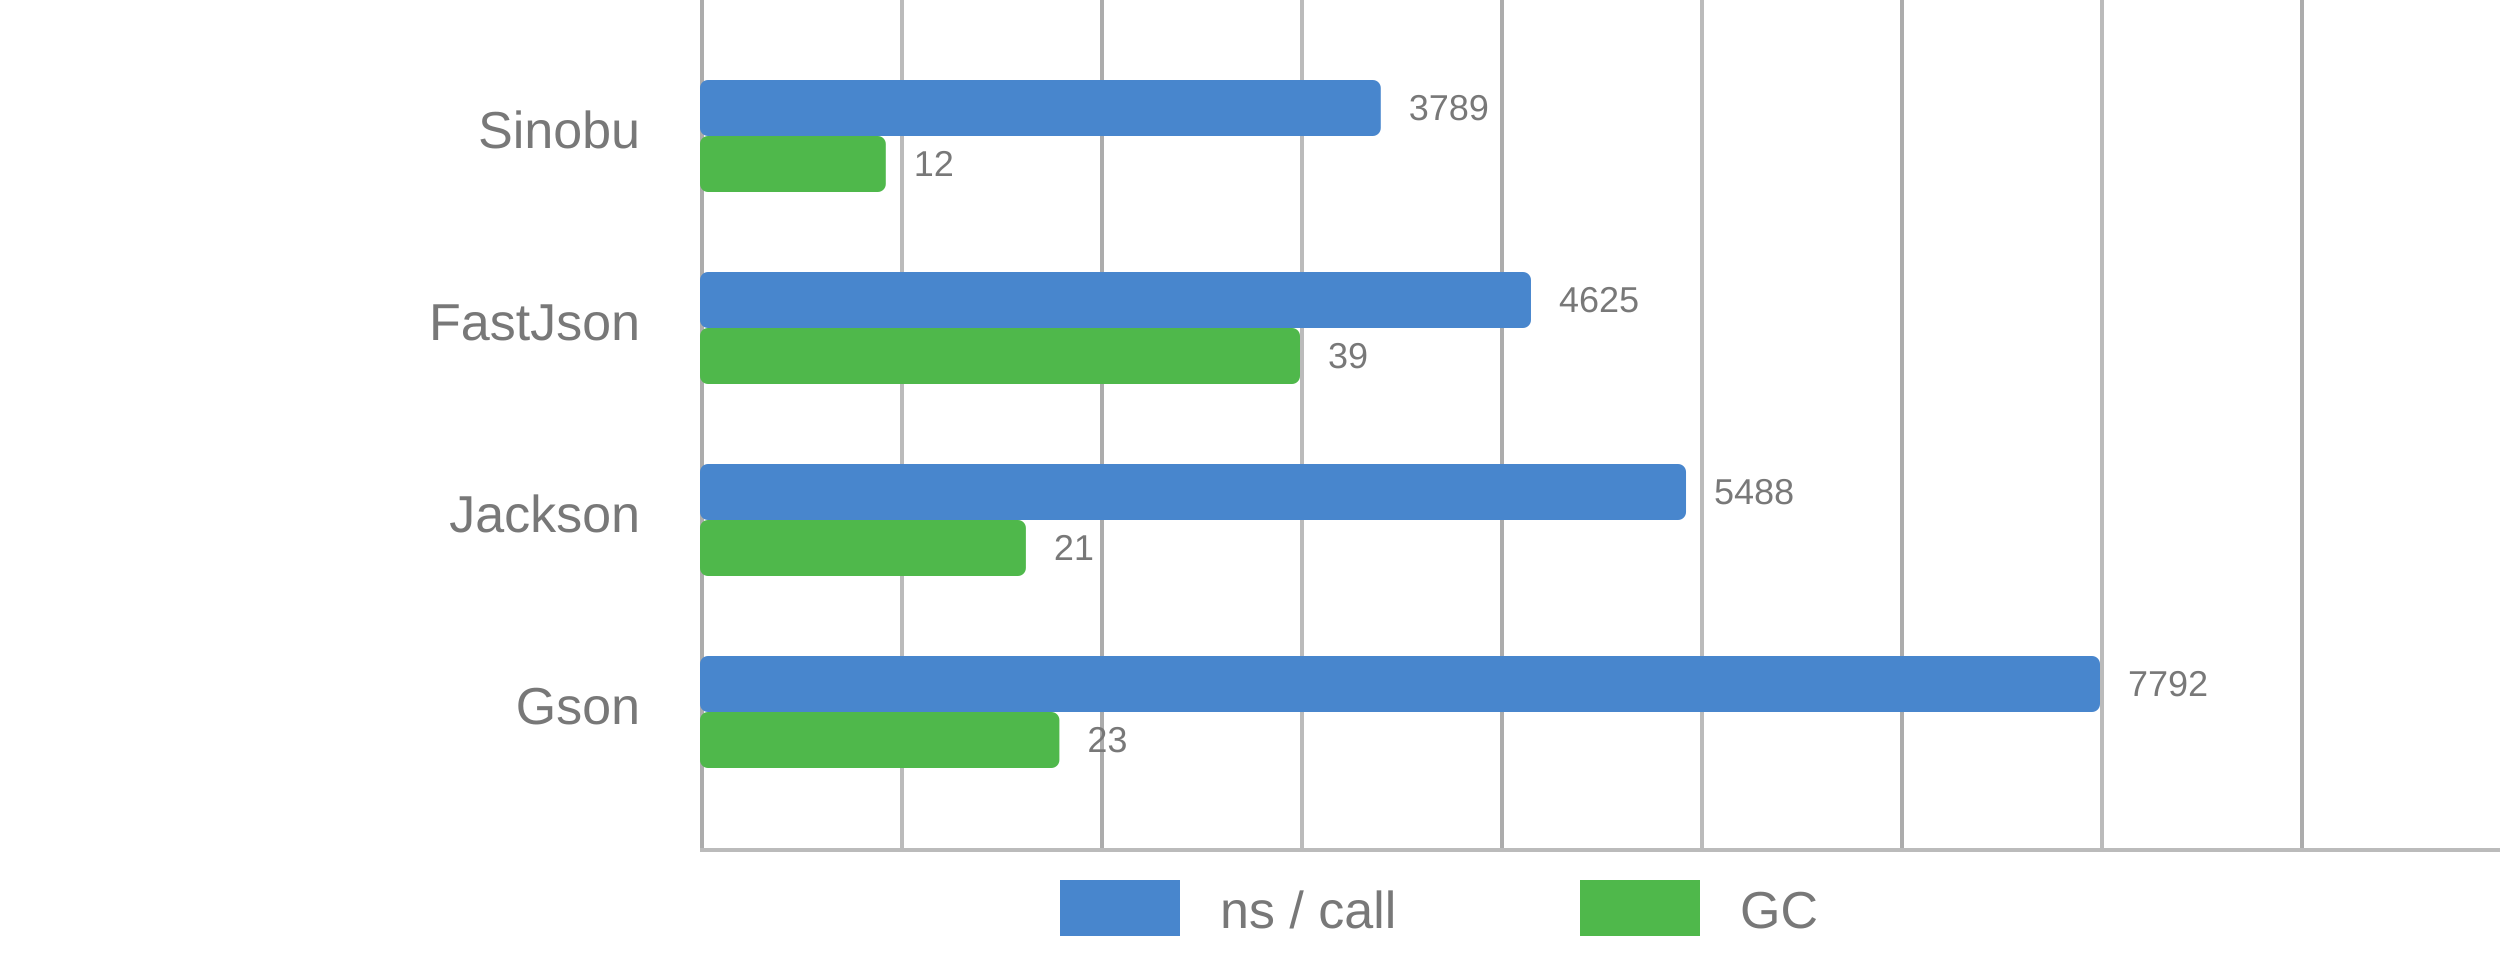
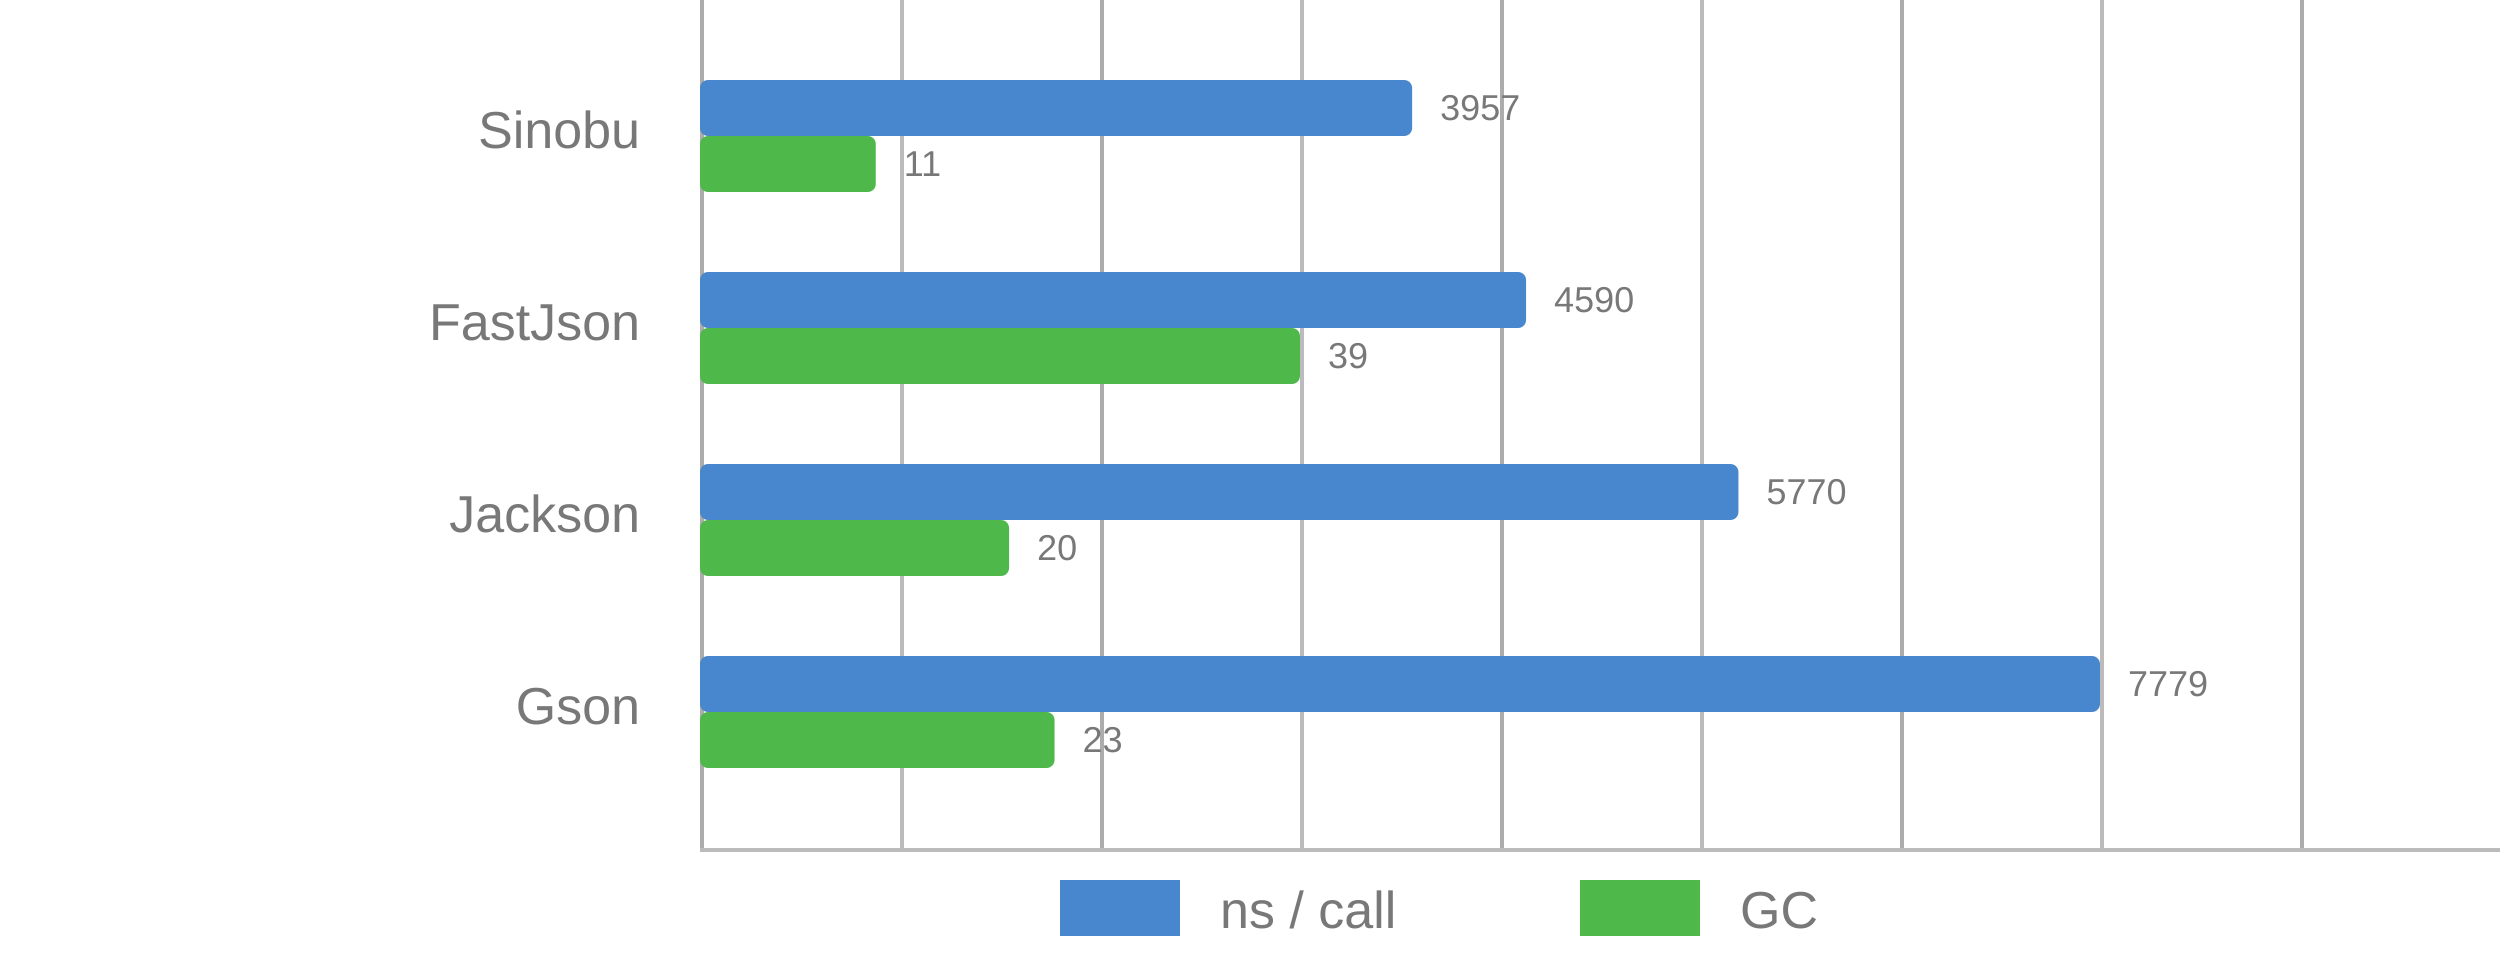
<svg xmlns="http://www.w3.org/2000/svg" viewBox="0 0 625 242">
  <style>
      text {
          font-family: Arial;
          font-size: 13px;
          fill: #787878;
      }

      .desc {
          font-size: 9px;
      }

      .vline {
          fill: #acacac;
          stroke: none;
          stroke-width: 0;
      }

      .subline {
          fill: #bbb;
          stroke: none;
          stroke-width: 0;
      }

      .call {
          fill: #4886CD;
          stroke-linejoin: round;
          height: 14px;
      }

      .gc {
          fill: #4FB84B;
          stroke-linejoin: round;
          height: 14px;
      }
  </style>
  <g>
    <rect x="175" y="0" width="1" height="212" class="vline" />
    <rect x="275" y="0" width="1" height="212" class="vline" />
    <rect x="375" y="0" width="1" height="212" class="vline" />
    <rect x="475" y="0" width="1" height="212" class="vline" />
    <rect x="575" y="0" width="1" height="212" class="vline" />
    <rect x="225" y="0" width="1" height="212" class="subline" />
    <rect x="325" y="0" width="1" height="212" class="subline" />
    <rect x="425" y="0" width="1" height="212" class="subline" />
    <rect x="525" y="0" width="1" height="212" class="subline" />
    <rect x="175" y="212" width="450" height="1" class="subline" />
    <rect x="265" y="220" width="30" class="call" />
    <text x="305" y="232">ns / call</text>
    <rect x="395" y="220" width="30" class="gc" />
    <text x="435" y="232">GC</text>
  </g>
  <g>
-     <rect x="175" y="20" width="170.194" rx="2" ry="2" class="call" />
-     <rect x="175" y="34" width="46.447" rx="2" ry="2" class="gc" />
+     <rect x="175" y="20" width="178.037" rx="2" ry="2" class="call" />
+     <rect x="175" y="34" width="43.939" rx="2" ry="2" class="gc" />
    <text x="160" y="37" text-anchor="end">Sinobu</text>
-     <text x="352.194" y="30" class="desc">3789</text>
-     <text x="228.447" y="44" class="desc">12</text>
+     <text x="360.037" y="30" class="desc">3957</text>
+     <text x="225.939" y="44" class="desc">11</text>
  </g>
  <g>
-     <rect x="175" y="68" width="207.745" rx="2" ry="2" class="call" />
+     <rect x="175" y="68" width="206.518" rx="2" ry="2" class="call" />
    <rect x="175" y="82" width="150" rx="2" ry="2" class="gc" />
    <text x="160" y="85" text-anchor="end">FastJson</text>
-     <text x="389.745" y="78" class="desc">4625</text>
+     <text x="388.518" y="78" class="desc">4590</text>
    <text x="332" y="92" class="desc">39</text>
  </g>
  <g>
-     <rect x="175" y="116" width="246.509" rx="2" ry="2" class="call" />
-     <rect x="175" y="130" width="81.472" rx="2" ry="2" class="gc" />
+     <rect x="175" y="116" width="259.609" rx="2" ry="2" class="call" />
+     <rect x="175" y="130" width="77.273" rx="2" ry="2" class="gc" />
    <text x="160" y="133" text-anchor="end">Jackson</text>
-     <text x="428.509" y="126" class="desc">5488</text>
-     <text x="263.472" y="140" class="desc">21</text>
+     <text x="441.609" y="126" class="desc">5770</text>
+     <text x="259.273" y="140" class="desc">20</text>
  </g>
  <g>
    <rect x="175" y="164" width="350" rx="2" ry="2" class="call" />
-     <rect x="175" y="178" width="89.848" rx="2" ry="2" class="gc" />
+     <rect x="175" y="178" width="88.636" rx="2" ry="2" class="gc" />
    <text x="160" y="181" text-anchor="end">Gson</text>
-     <text x="532" y="174" class="desc">7792</text>
-     <text x="271.848" y="188" class="desc">23</text>
+     <text x="532" y="174" class="desc">7779</text>
+     <text x="270.636" y="188" class="desc">23</text>
  </g>
</svg>
